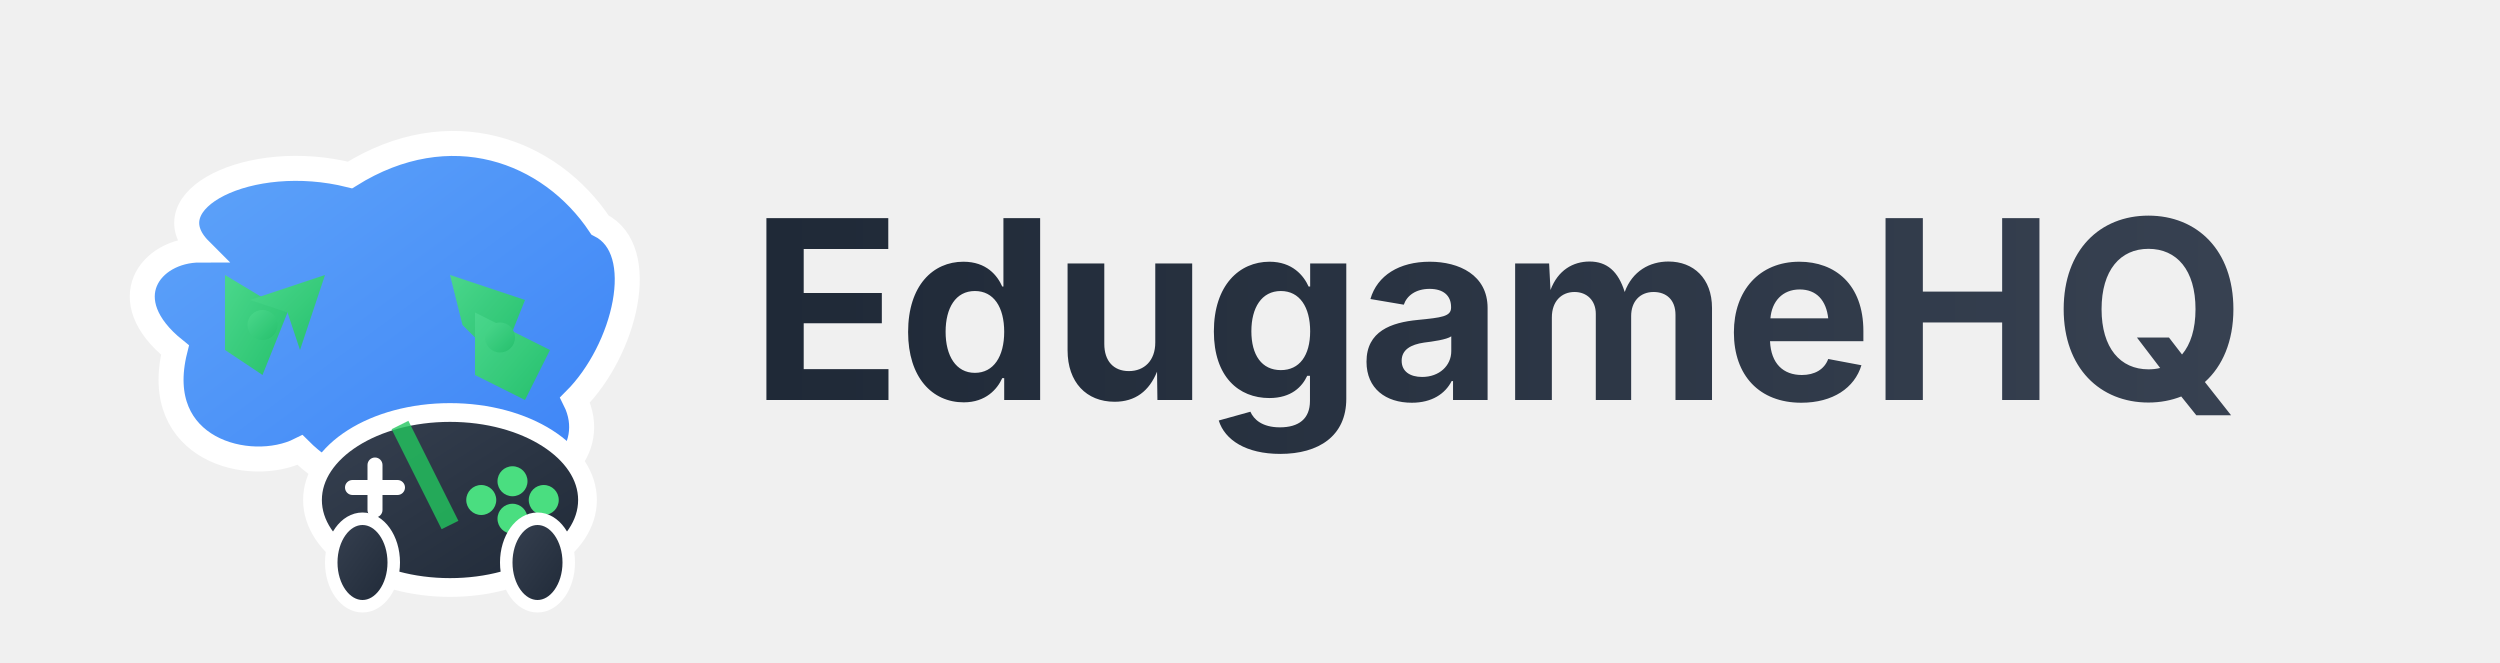
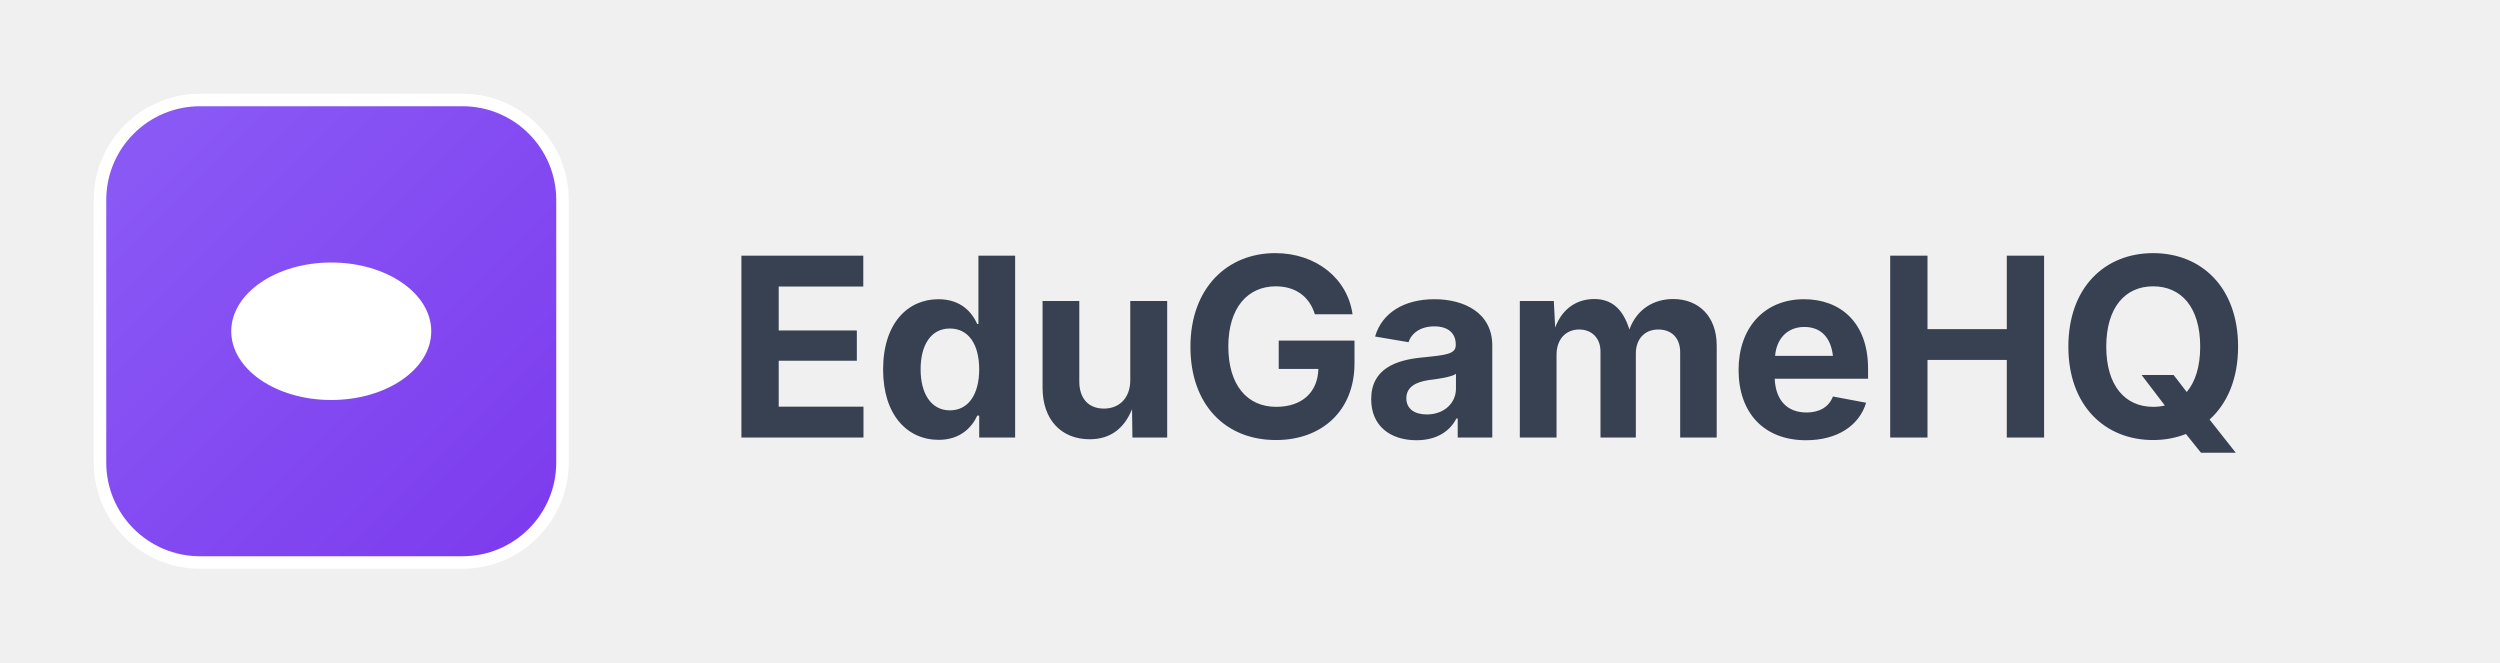
<svg xmlns="http://www.w3.org/2000/svg" width="200" height="53" viewBox="0 0 200 53">
  <defs>
-     <linearGradient id="brainOutline" x1="0%" y1="0%" x2="100%" y2="100%">
-       <stop offset="0%" style="stop-color:#60A5FA;stop-opacity:1" />
-       <stop offset="100%" style="stop-color:#3B82F6;stop-opacity:1" />
-     </linearGradient>
-     <linearGradient id="brainCircuit" x1="0%" y1="0%" x2="100%" y2="100%">
-       <stop offset="0%" style="stop-color:#4ADE80;stop-opacity:1" />
-       <stop offset="100%" style="stop-color:#22C55E;stop-opacity:1" />
-     </linearGradient>
-     <linearGradient id="gamepadColor" x1="0%" y1="0%" x2="100%" y2="100%">
-       <stop offset="0%" style="stop-color:#374151;stop-opacity:1" />
-       <stop offset="100%" style="stop-color:#1F2937;stop-opacity:1" />
-     </linearGradient>
-     <linearGradient id="textGradient" x1="0%" y1="0%" x2="100%" y2="0%">
-       <stop offset="0%" style="stop-color:#1F2937;stop-opacity:1" />
-       <stop offset="100%" style="stop-color:#374151;stop-opacity:1" />
+     <linearGradient id="purpleGradient" x1="0%" y1="0%" x2="100%" y2="100%">
+       <stop offset="0%" style="stop-color:#8B5CF6;stop-opacity:1" />
+       <stop offset="100%" style="stop-color:#7C3AED;stop-opacity:1" />
    </linearGradient>
  </defs>
-   <g transform="translate(8, 8)">
-     <path d="M8 12               C4 8, 12 4, 20 6              C28 1, 36 4, 40 10              C44 12, 42 20, 38 24              C40 28, 36 32, 32 30              C28 34, 20 32, 16 28              C12 30, 4 28, 6 20              C1 16, 4 12, 8 12 Z" fill="url(#brainOutline)" stroke="#FFFFFF" stroke-width="2" />
-     <g fill="url(#brainCircuit)" opacity="0.9">
-       <path d="M10 14 L15 17 L13 22 L10 20 Z" />
-       <path d="M12 16 L18 14 L16 20 L15 17 Z" />
-       <circle cx="13" cy="18" r="1.2" />
-       <path d="M28 14 L34 16 L32 21 L29 18 Z" />
-       <path d="M30 17 L36 20 L34 24 L30 22 Z" />
-       <circle cx="32" cy="19" r="1.2" />
-       <path d="M20 17 L28 17" stroke="url(#brainCircuit)" stroke-width="1.5" fill="none" />
-       <path d="M18 20 L30 20" stroke="url(#brainCircuit)" stroke-width="1" fill="none" />
+   <rect x="8" y="8" width="37" height="37" rx="8" ry="8" fill="url(#purpleGradient)" stroke="#FFFFFF" stroke-width="1" />
+   <g transform="translate(26.5, 26.5)" fill="#FFFFFF">
+     <ellipse cx="0" cy="0" rx="8" ry="5.5" />
+     <g transform="translate(-4.5, 0)">
+       <rect x="-0.5" y="-2" width="1" height="4" rx="0.5" />
+       <rect x="-2" y="-0.5" width="4" height="1" rx="0.5" />
    </g>
-     <g transform="translate(28, 32)">
-       <ellipse cx="0" cy="0" rx="11" ry="7" fill="url(#gamepadColor)" stroke="#FFFFFF" stroke-width="1.5" />
-       <g transform="translate(-6, -1)">
-         <rect x="-0.6" y="-2.4" width="1.2" height="4.8" rx="0.6" fill="#FFFFFF" />
-         <rect x="-2.4" y="-0.6" width="4.8" height="1.2" rx="0.6" fill="#FFFFFF" />
-       </g>
-       <circle cx="5" cy="-1.5" r="1.2" fill="#4ADE80" />
-       <circle cx="7.5" cy="0" r="1.2" fill="#4ADE80" />
-       <circle cx="5" cy="1.5" r="1.2" fill="#4ADE80" />
-       <circle cx="2.5" cy="0" r="1.2" fill="#4ADE80" />
-       <ellipse cx="-7" cy="5" rx="2.5" ry="3.5" fill="url(#gamepadColor)" stroke="#FFFFFF" stroke-width="1" />
-       <ellipse cx="7" cy="5" rx="2.5" ry="3.5" fill="url(#gamepadColor)" stroke="#FFFFFF" stroke-width="1" />
-     </g>
-     <path d="M24 26 Q26 30 28 34" stroke="#22C55E" stroke-width="1.5" fill="none" opacity="0.8" />
+     <circle cx="3.5" cy="-1.5" r="0.8" />
+     <circle cx="5" cy="0" r="0.8" />
+     <circle cx="3.5" cy="1.5" r="0.8" />
+     <circle cx="2" cy="0" r="0.8" />
  </g>
-   <text x="60" y="32" font-family="'Inter', 'Helvetica', sans-serif" font-size="20" font-weight="700" fill="url(#textGradient)" letter-spacing="-0.3px">EdugameHQ</text>
+   <text x="58" y="35" font-family="'Inter', 'Helvetica', sans-serif" font-size="20" font-weight="700" fill="#374151" letter-spacing="-0.3px">EduGameHQ</text>
</svg>
